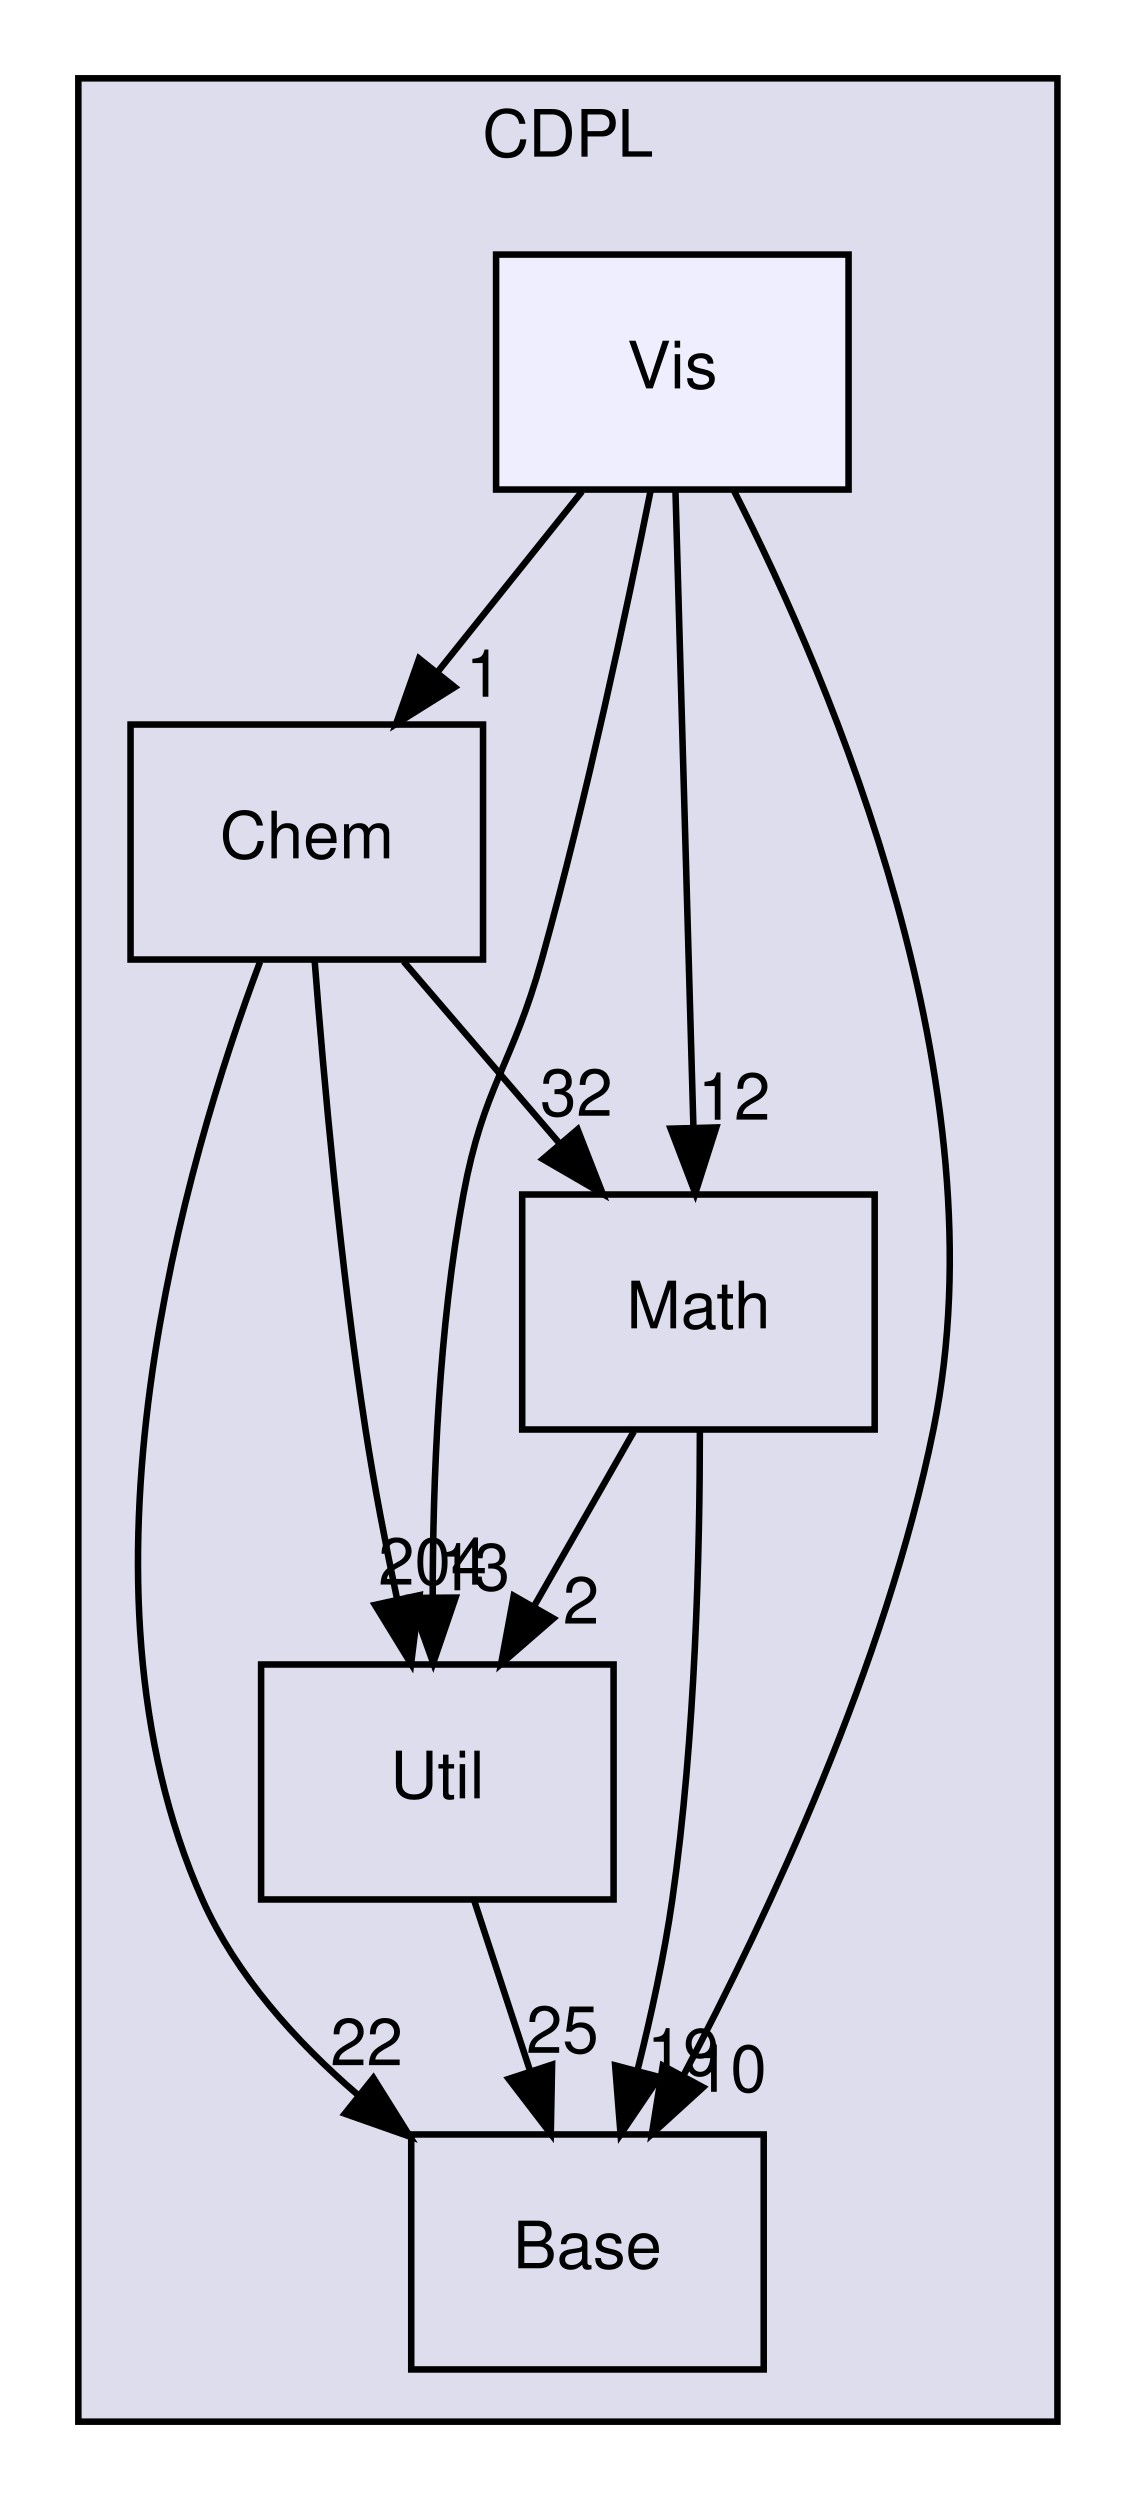
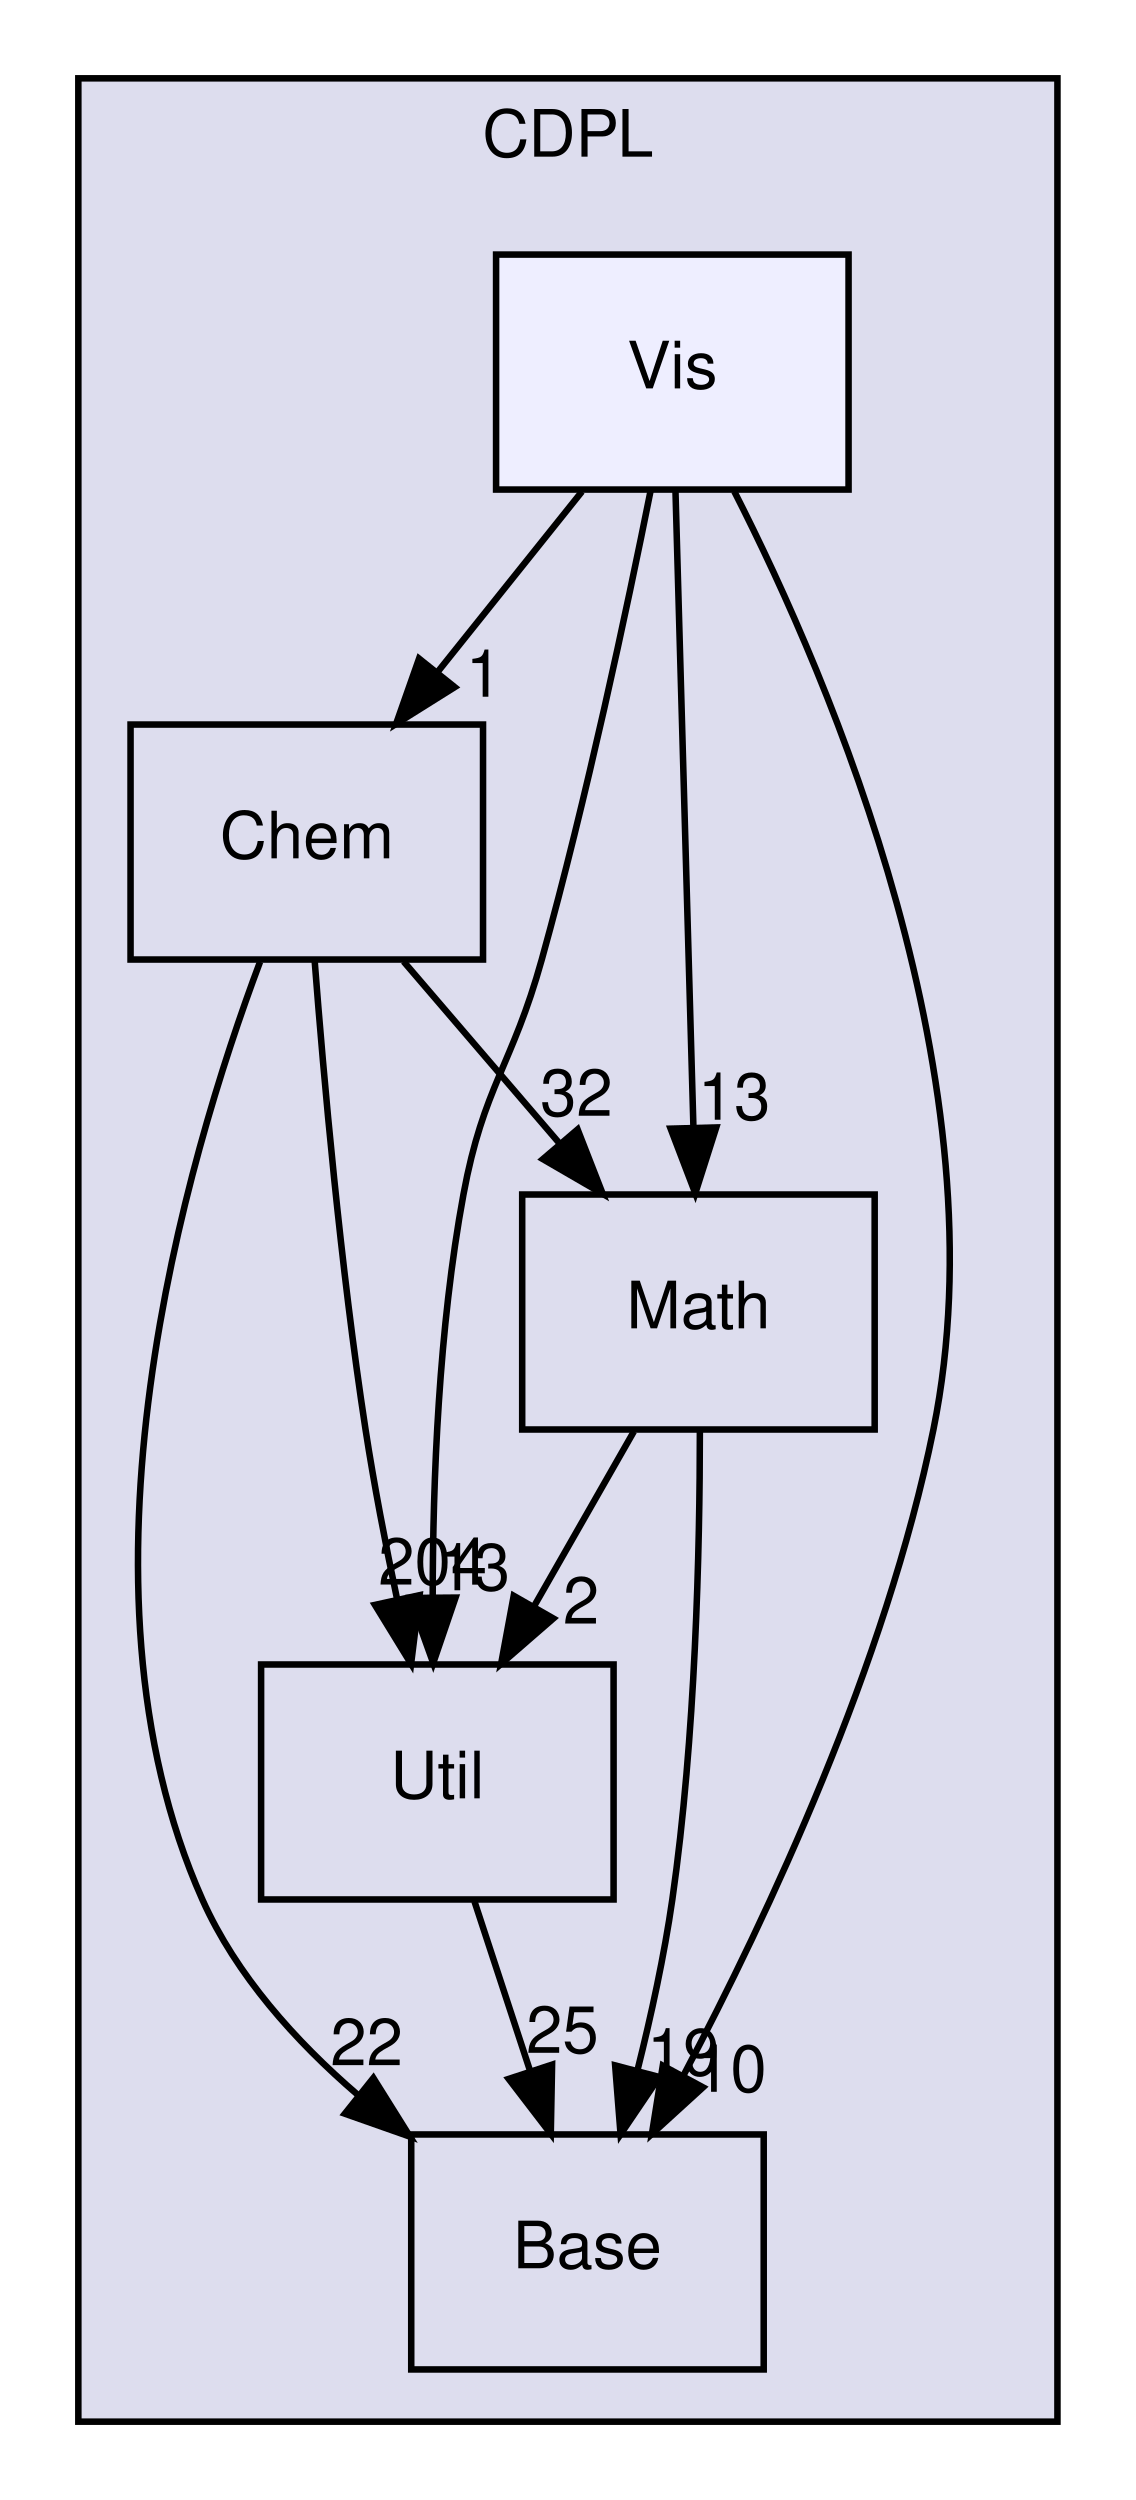
<svg xmlns="http://www.w3.org/2000/svg" xmlns:xlink="http://www.w3.org/1999/xlink" width="174pt" height="383pt" viewBox="0.00 0.00 174.00 383.00">
  <g id="graph0" class="graph" transform="scale(1 1) rotate(0) translate(4 379)">
    <g id="clust1" class="cluster">
      <g id="a_clust1">
        <a xlink:href="dir_13e5b888d4d8e2bc4637fdf598186b4c.html" target="_top" xlink:title="CDPL">
          <polygon fill="#ddddee" stroke="black" points="8,-8 8,-367 158,-367 158,-8 8,-8" />
          <text text-anchor="middle" x="83" y="-355" font-family="Helvetica" font-size="10.00">CDPL</text>
        </a>
      </g>
    </g>
    <g id="node1" class="node">
      <g id="a_node1">
        <a xlink:href="dir_239469eeca6d3c1a97f8d4fbb99adcb8.html" target="_top" xlink:title="Util">
          <polygon fill="none" stroke="black" points="90,-124 36,-124 36,-88 90,-88 90,-124" />
          <text text-anchor="middle" x="63" y="-103.5" font-family="Helvetica" font-size="10.00">Util</text>
        </a>
      </g>
    </g>
    <g id="node4" class="node">
      <g id="a_node4">
        <a xlink:href="dir_ea97f66d84072e3323f941252a229abf.html" target="_top" xlink:title="Base">
          <polygon fill="none" stroke="black" points="113,-52 59,-52 59,-16 113,-16 113,-52" />
          <text text-anchor="middle" x="86" y="-31.5" font-family="Helvetica" font-size="10.00">Base</text>
        </a>
      </g>
    </g>
    <g id="edge7" class="edge">
      <path fill="none" stroke="black" d="M68.69,-87.7C71.25,-79.9 74.33,-70.51 77.18,-61.83" />
      <polygon fill="black" stroke="black" points="80.58,-62.7 80.38,-52.1 73.93,-60.51 80.58,-62.7" />
      <g id="a_edge7-headlabel">
        <a xlink:href="dir_000014_000005.html" target="_top" xlink:title="25">
          <text text-anchor="middle" x="82.16" y="-64.5" font-family="Helvetica" font-size="10.00">25</text>
        </a>
      </g>
    </g>
    <g id="node2" class="node">
      <g id="a_node2">
        <a xlink:href="dir_76ec631f4004f297aa98c89994166e73.html" target="_top" xlink:title="Math">
          <polygon fill="none" stroke="black" points="130,-196 76,-196 76,-160 130,-160 130,-196" />
          <text text-anchor="middle" x="103" y="-175.5" font-family="Helvetica" font-size="10.00">Math</text>
        </a>
      </g>
    </g>
    <g id="edge1" class="edge">
      <path fill="none" stroke="black" d="M93.11,-159.7C88.51,-151.64 82.94,-141.89 77.85,-132.98" />
      <polygon fill="black" stroke="black" points="80.77,-131.05 72.77,-124.1 74.7,-134.52 80.77,-131.05" />
      <g id="a_edge1-headlabel">
        <a xlink:href="dir_000001_000014.html" target="_top" xlink:title="2">
          <text text-anchor="middle" x="85.02" y="-130.26" font-family="Helvetica" font-size="10.00">2</text>
        </a>
      </g>
    </g>
    <g id="edge2" class="edge">
      <path fill="none" stroke="black" d="M103.22,-159.85C103.22,-141.85 102.56,-112.8 99,-88 97.77,-79.43 95.76,-70.22 93.68,-61.92" />
      <polygon fill="black" stroke="black" points="97.01,-60.8 91.07,-52.02 90.24,-62.58 97.01,-60.8" />
      <g id="a_edge2-headlabel">
        <a xlink:href="dir_000001_000005.html" target="_top" xlink:title="19">
          <text text-anchor="middle" x="100.67" y="-61.05" font-family="Helvetica" font-size="10.00">19</text>
        </a>
      </g>
    </g>
    <g id="node3" class="node">
      <g id="a_node3">
        <a xlink:href="dir_a73e1d15e6da56bea42fb33a94074c1c.html" target="_top" xlink:title="Chem">
          <polygon fill="none" stroke="black" points="70,-268 16,-268 16,-232 70,-232 70,-268" />
          <text text-anchor="middle" x="43" y="-247.5" font-family="Helvetica" font-size="10.00">Chem</text>
        </a>
      </g>
    </g>
    <g id="edge8" class="edge">
      <path fill="none" stroke="black" d="M44.2,-231.87C45.59,-213.9 48.17,-184.87 52,-160 53.31,-151.51 55.08,-142.33 56.83,-134.03" />
      <polygon fill="black" stroke="black" points="60.28,-134.62 58.98,-124.1 53.44,-133.13 60.28,-134.62" />
      <g id="a_edge8-headlabel">
        <a xlink:href="dir_000004_000014.html" target="_top" xlink:title="204">
          <text text-anchor="middle" x="62.29" y="-136.23" font-family="Helvetica" font-size="10.00">204</text>
        </a>
      </g>
    </g>
    <g id="edge9" class="edge">
      <path fill="none" stroke="black" d="M57.83,-231.7C65.02,-223.3 73.8,-213.07 81.69,-203.86" />
      <polygon fill="black" stroke="black" points="84.49,-205.97 88.34,-196.1 79.17,-201.42 84.49,-205.97" />
      <g id="a_edge9-headlabel">
        <a xlink:href="dir_000004_000001.html" target="_top" xlink:title="32">
          <text text-anchor="middle" x="84.31" y="-208.05" font-family="Helvetica" font-size="10.00">32</text>
        </a>
      </g>
    </g>
    <g id="edge10" class="edge">
      <path fill="none" stroke="black" d="M35.84,-231.65C24.4,-201.13 5.38,-136.49 27,-88 32.17,-76.41 41.27,-66.29 50.79,-58.09" />
      <polygon fill="black" stroke="black" points="53.2,-60.65 58.82,-51.66 48.83,-55.18 53.2,-60.65" />
      <g id="a_edge10-headlabel">
        <a xlink:href="dir_000004_000005.html" target="_top" xlink:title="22">
          <text text-anchor="middle" x="52.17" y="-62.61" font-family="Helvetica" font-size="10.00">22</text>
        </a>
      </g>
    </g>
    <g id="node5" class="node">
      <g id="a_node5">
        <a xlink:href="dir_56c96f24a7ae97bf7f34b6e3938ad4c7.html" target="_top" xlink:title="Vis">
          <polygon fill="#eeeeff" stroke="black" points="126,-340 72,-340 72,-304 126,-304 126,-340" />
          <text text-anchor="middle" x="99" y="-319.5" font-family="Helvetica" font-size="10.00">Vis</text>
        </a>
      </g>
    </g>
    <g id="edge3" class="edge">
      <path fill="none" stroke="black" d="M95.67,-303.81C92.06,-285.79 85.88,-256.72 79,-232 74.48,-215.75 70.07,-212.58 67,-196 63.22,-175.6 62.3,-152.14 62.29,-134.43" />
      <polygon fill="black" stroke="black" points="65.79,-134.25 62.37,-124.22 58.79,-134.19 65.79,-134.25" />
      <g id="a_edge3-headlabel">
        <a xlink:href="dir_000002_000014.html" target="_top" xlink:title="13">
          <text text-anchor="middle" x="68.59" y="-135.37" font-family="Helvetica" font-size="10.00">13</text>
        </a>
      </g>
    </g>
    <g id="edge4" class="edge">
      <path fill="none" stroke="black" d="M99.48,-303.87C100.16,-279.67 101.42,-235.21 102.23,-206.39" />
      <polygon fill="black" stroke="black" points="105.73,-206.28 102.52,-196.19 98.74,-206.09 105.73,-206.28" />
      <g id="a_edge4-headlabel">
-         <a xlink:href="dir_000002_000001.html" target="_top" xlink:title="12">
-           <text text-anchor="middle" x="108.47" y="-207.46" font-family="Helvetica" font-size="10.00">12</text>
+         <a xlink:href="dir_000002_000001.html" target="_top" xlink:title="13">
+           <text text-anchor="middle" x="108.47" y="-207.46" font-family="Helvetica" font-size="10.00">13</text>
        </a>
      </g>
    </g>
    <g id="edge5" class="edge">
      <path fill="none" stroke="black" d="M85.16,-303.7C78.51,-295.39 70.42,-285.28 63.11,-276.14" />
      <polygon fill="black" stroke="black" points="65.66,-273.73 56.68,-268.1 60.2,-278.1 65.66,-273.73" />
      <g id="a_edge5-headlabel">
        <a xlink:href="dir_000002_000004.html" target="_top" xlink:title="1">
          <text text-anchor="middle" x="70.13" y="-272.26" font-family="Helvetica" font-size="10.00">1</text>
        </a>
      </g>
    </g>
    <g id="edge6" class="edge">
      <path fill="none" stroke="black" d="M108.49,-303.72C123.44,-274.36 149.73,-212.78 139,-160 131.71,-124.11 113.74,-85.74 100.75,-61.12" />
      <polygon fill="black" stroke="black" points="103.7,-59.22 95.87,-52.08 97.54,-62.54 103.7,-59.22" />
      <g id="a_edge6-headlabel">
        <a xlink:href="dir_000002_000005.html" target="_top" xlink:title="10">
          <text text-anchor="middle" x="107.9" y="-58.54" font-family="Helvetica" font-size="10.00">10</text>
        </a>
      </g>
    </g>
  </g>
</svg>
